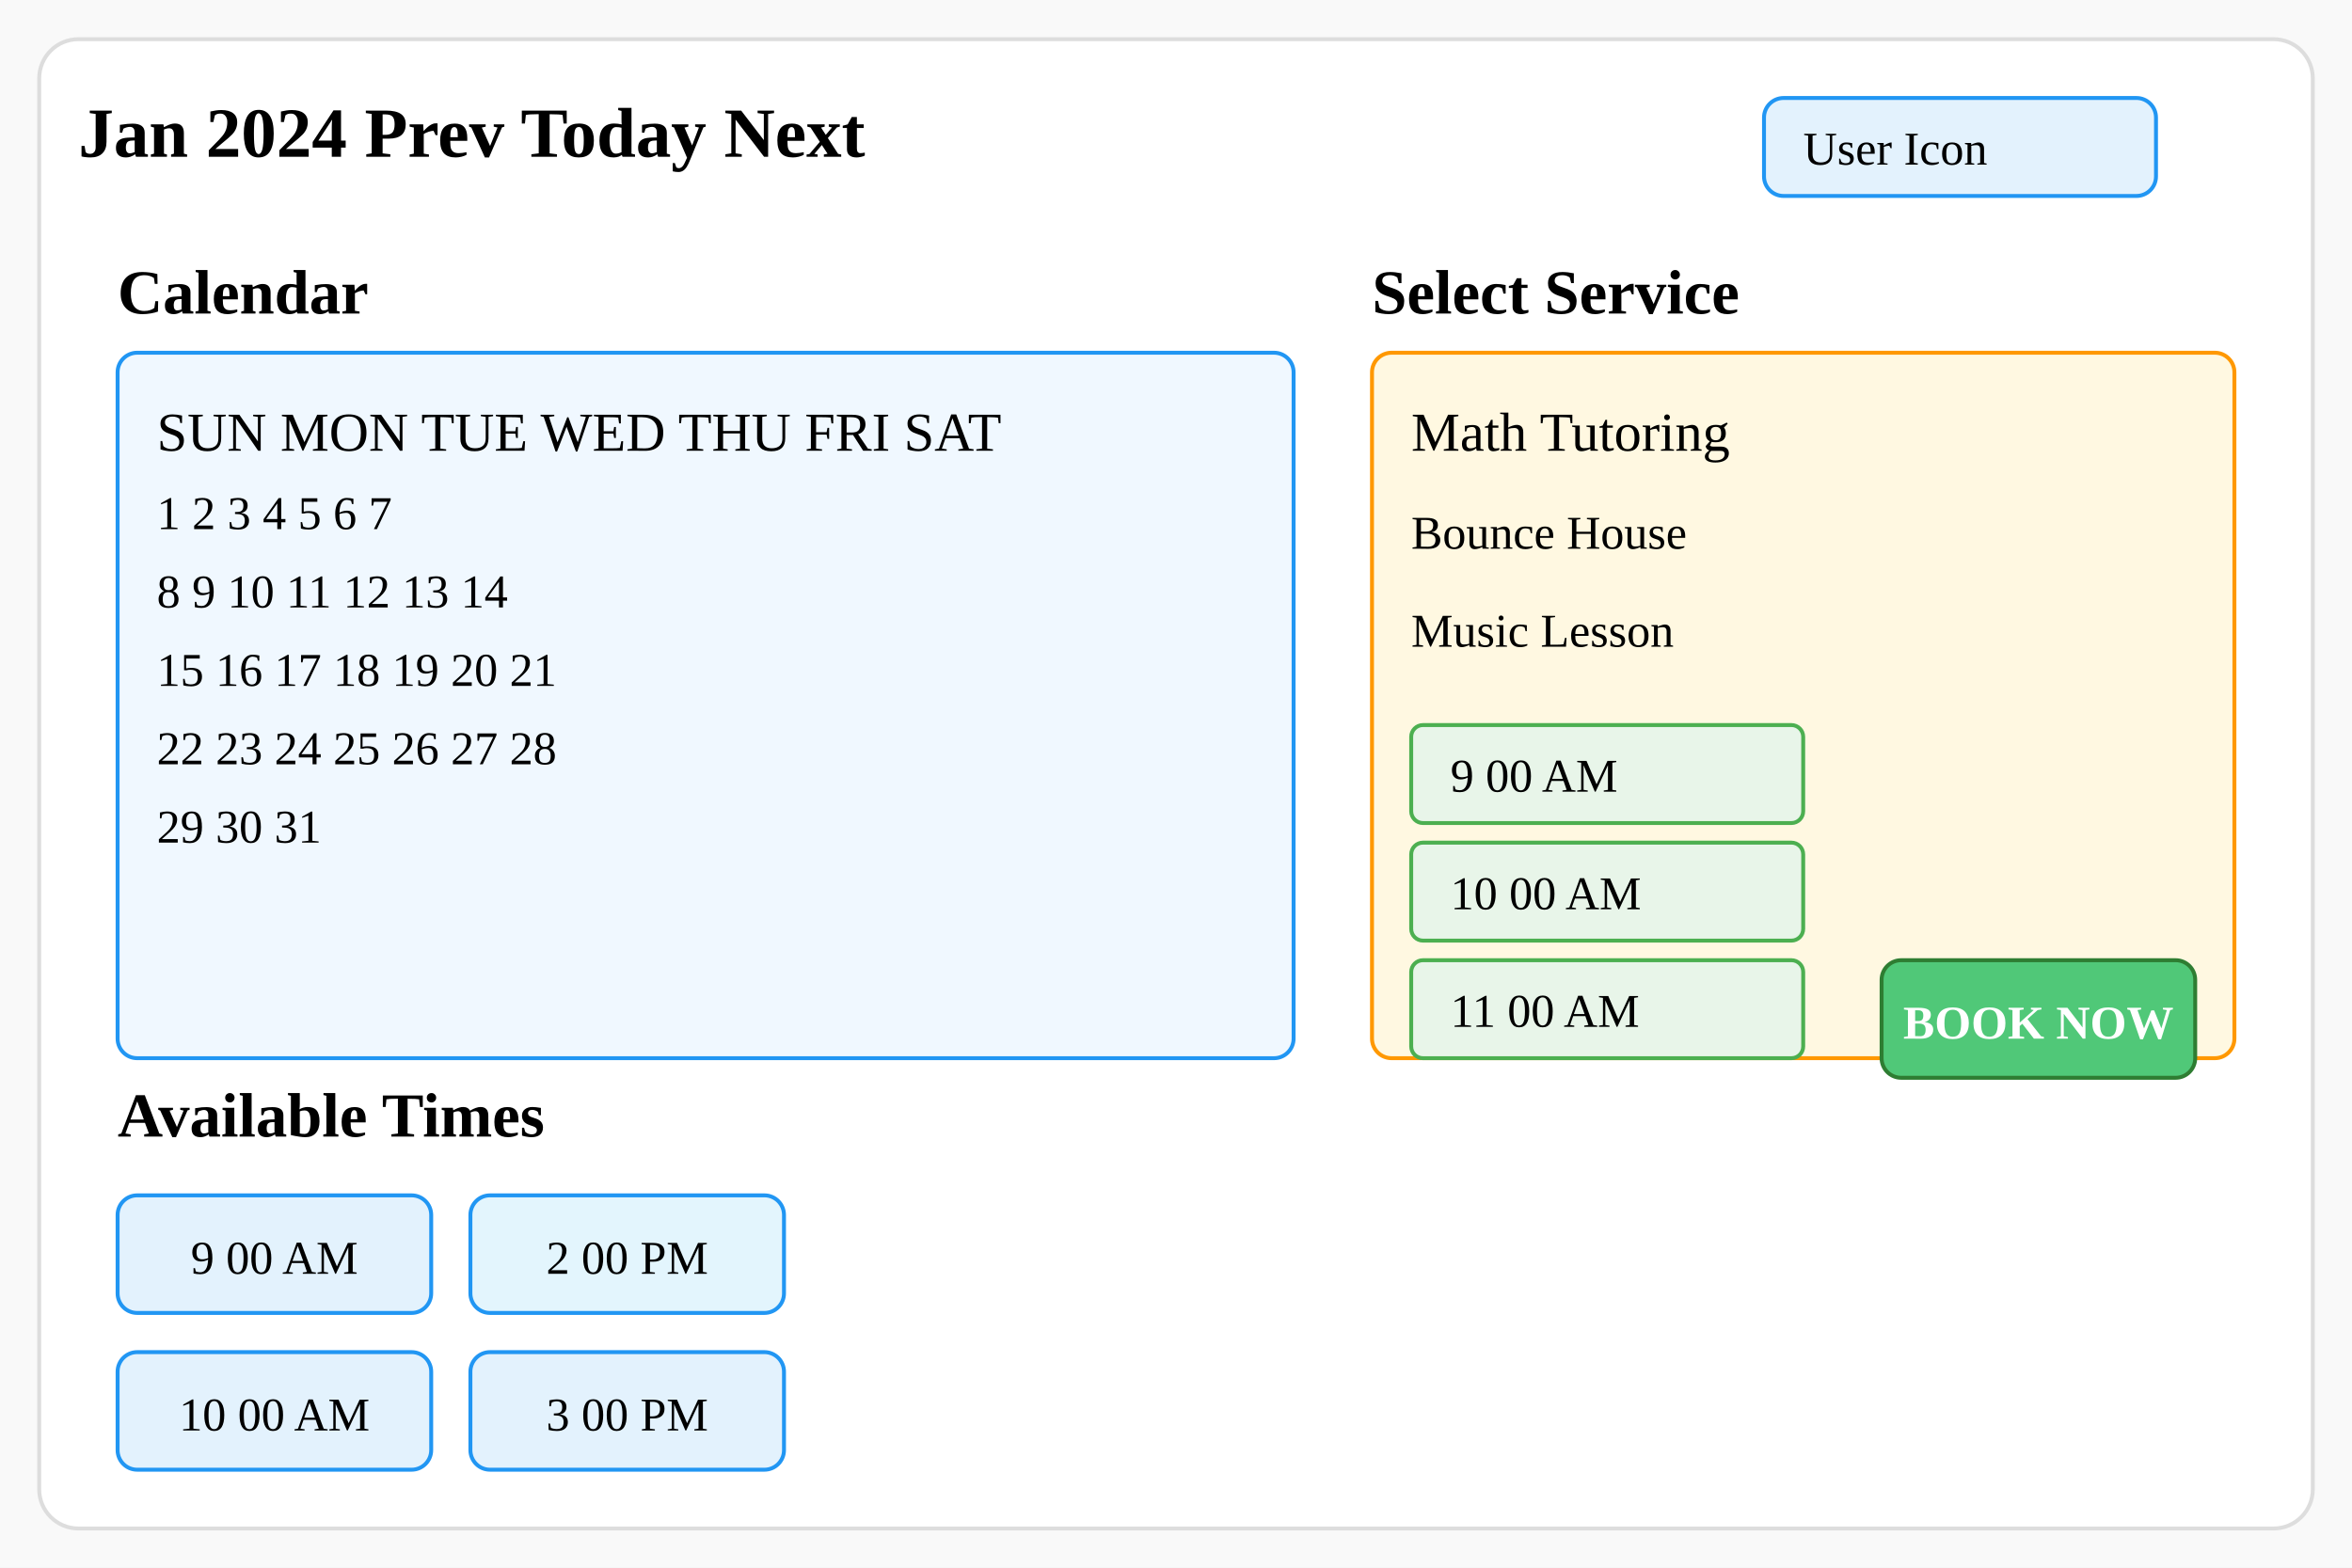
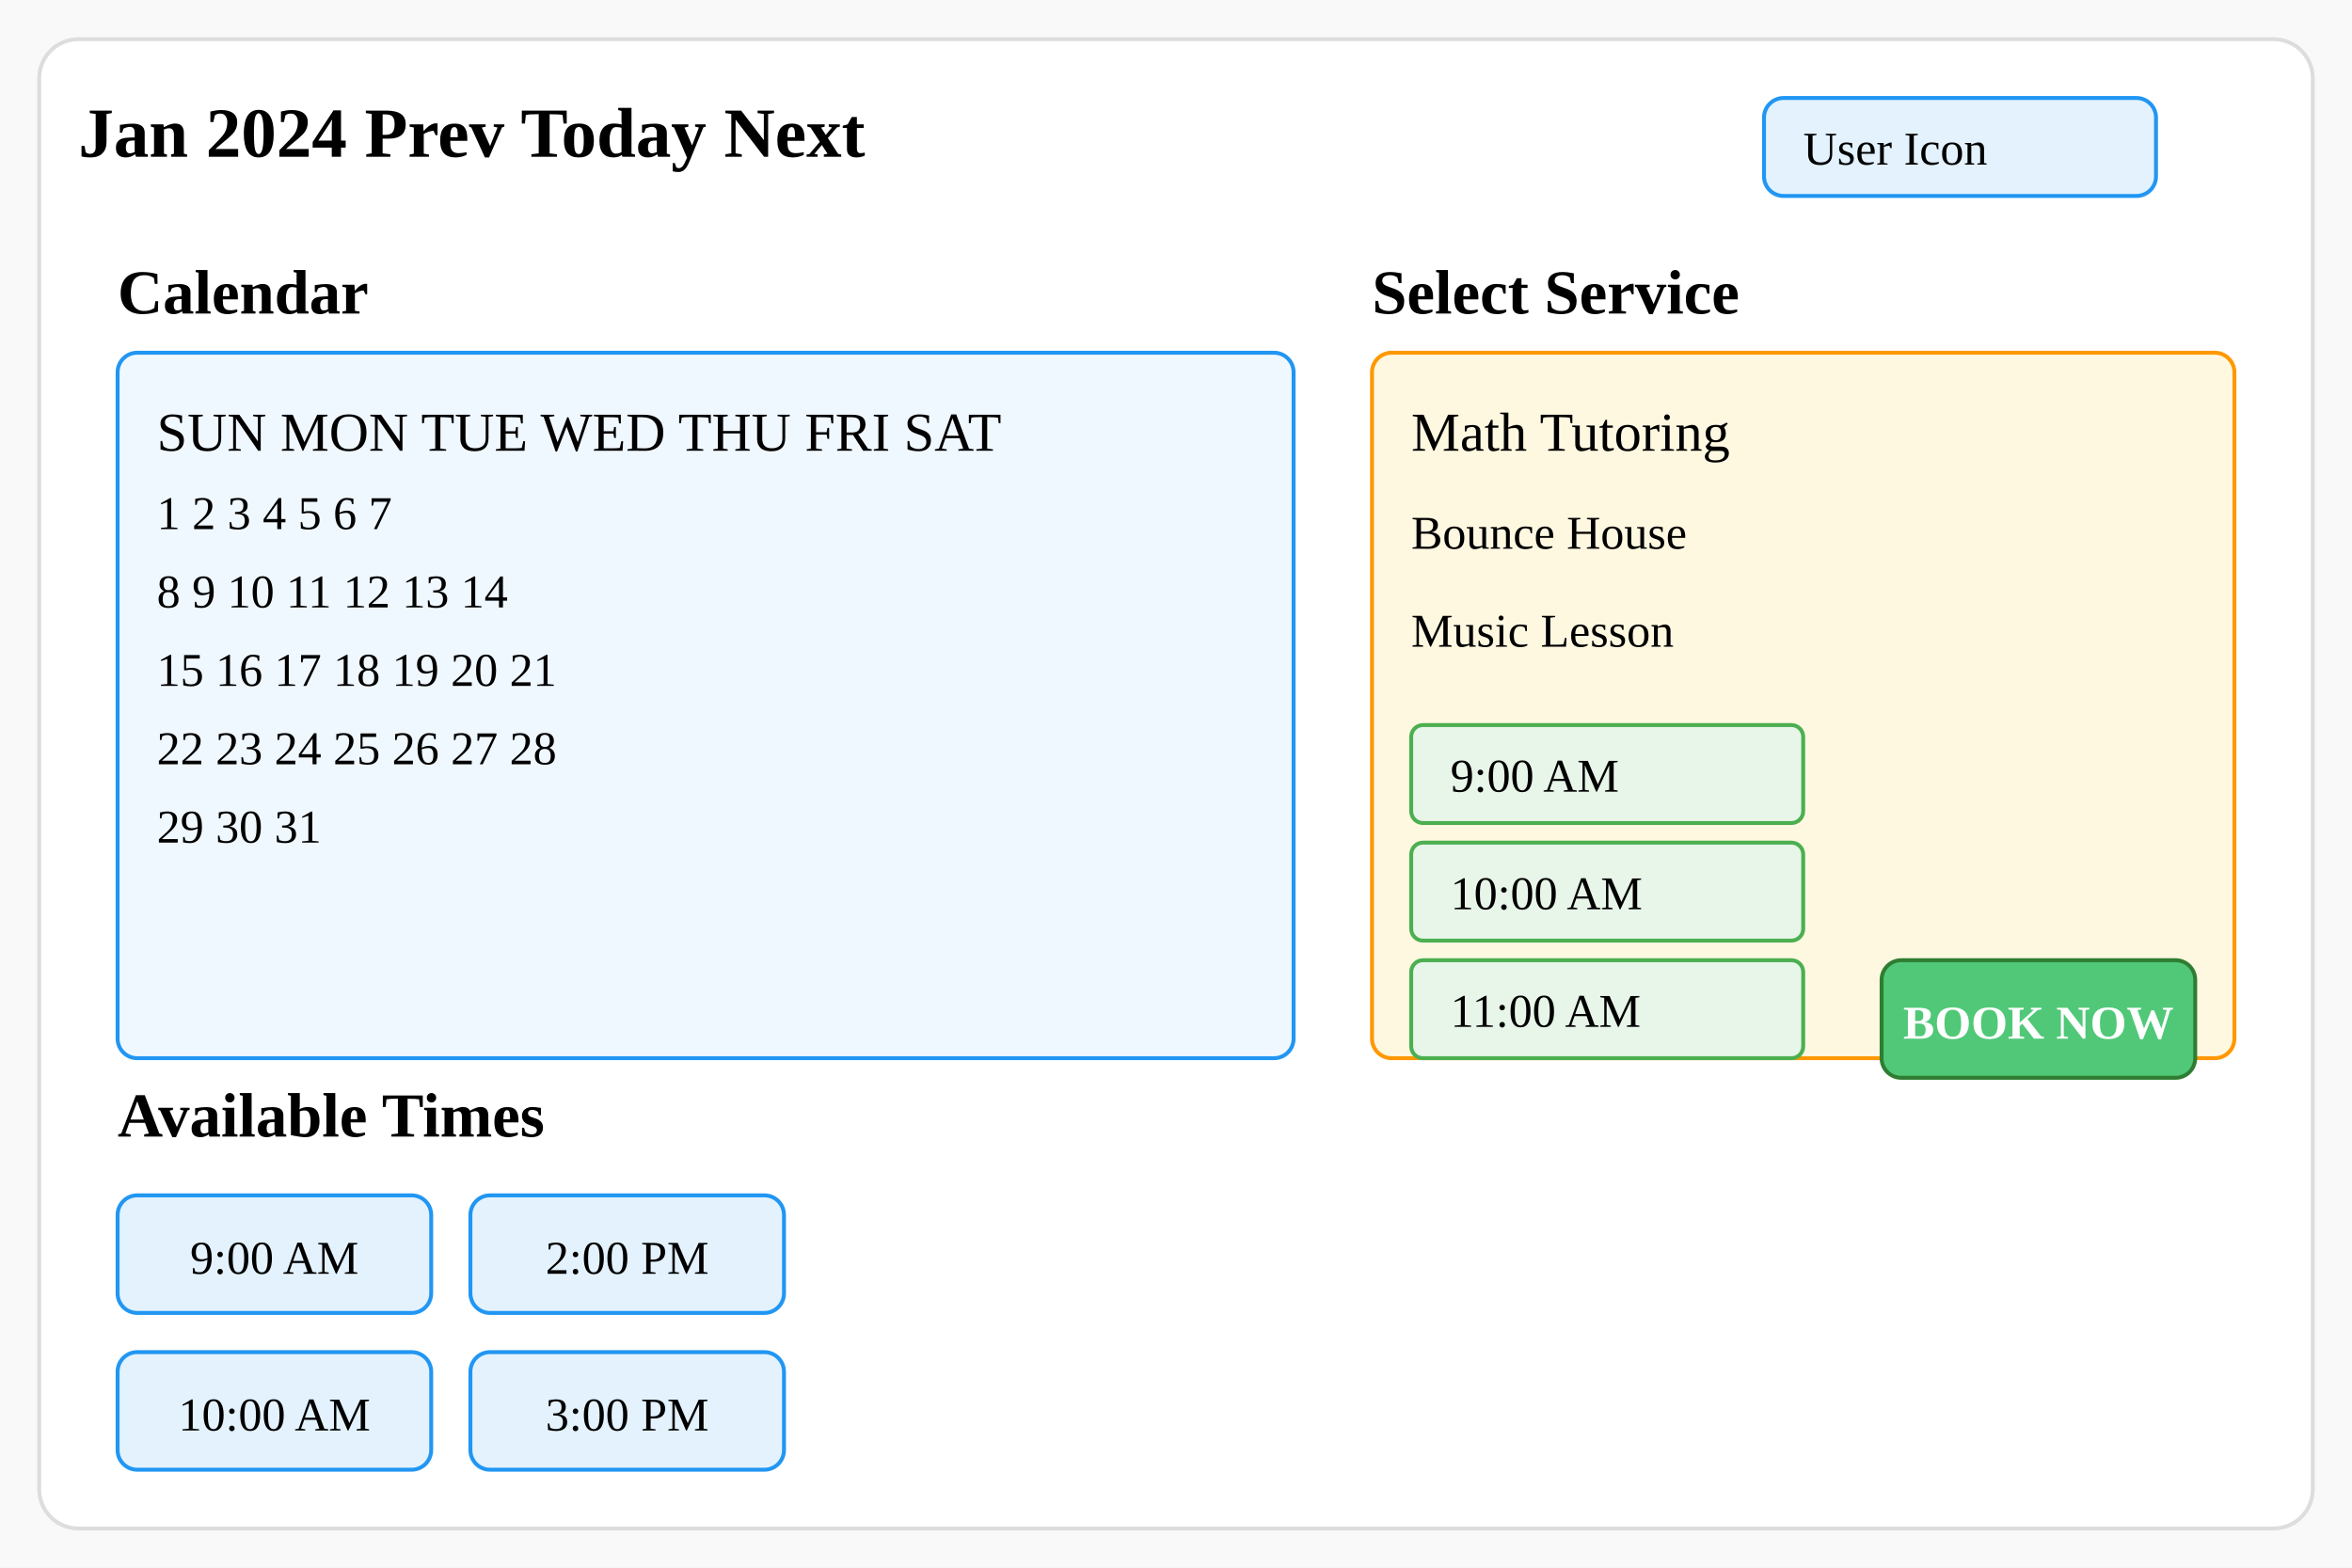
<svg xmlns="http://www.w3.org/2000/svg" width="600" height="400">
  <rect width="600" height="400" fill="#f9f9f9" />
  <rect x="10" y="10" width="580" height="380" fill="white" stroke="#ddd" rx="10" />
  <text x="20" y="40" font-size="18" font-weight="bold">Jan 2024   Prev Today Next</text>
  <rect x="450" y="25" width="100" height="25" fill="#e3f2fd" stroke="#2196f3" rx="5" />
  <text x="460" y="42">User Icon</text>
  <text x="30" y="80" font-size="16" font-weight="bold">Calendar</text>
  <rect x="30" y="90" width="300" height="180" fill="#f0f8ff" stroke="#2196f3" rx="5" />
  <text x="40" y="115" font-size="14">SUN MON TUE WED THU FRI SAT</text>
  <text x="40" y="135">1   2   3   4   5   6   7</text>
  <text x="40" y="155">8   9  10  11  12  13  14</text>
  <text x="40" y="175">15  16 17 18  19  20  21</text>
  <text x="40" y="195">22  23  24  25  26  27  28</text>
  <text x="40" y="215">29  30  31</text>
  <text x="350" y="80" font-size="16" font-weight="bold">Select Service</text>
  <rect x="350" y="90" width="220" height="180" fill="#fff8e1" stroke="#ff9800" rx="5" />
  <text x="360" y="115" font-size="14">Math Tutoring</text>
  <text x="360" y="140">Bounce House</text>
  <text x="360" y="165">Music Lesson</text>
  <rect x="360" y="185" width="100" height="25" fill="#e8f5e9" stroke="#4caf50" rx="3" />
-   <text x="370" y="202">9 00 AM</text>
+   <text x="370" y="202">9:00 AM</text>
  <rect x="360" y="215" width="100" height="25" fill="#e8f5e9" stroke="#4caf50" rx="3" />
-   <text x="370" y="232">10 00 AM</text>
+   <text x="370" y="232">10:00 AM</text>
  <rect x="360" y="245" width="100" height="25" fill="#e8f5e9" stroke="#4caf50" rx="3" />
-   <text x="370" y="262">11 00 AM</text>
+   <text x="370" y="262">11:00 AM</text>
  <rect x="480" y="245" width="80" height="30" fill="#50c878" stroke="#2e7d32" rx="5" />
  <text x="520" y="265" text-anchor="middle" fill="white" font-weight="bold">BOOK NOW</text>
  <text x="30" y="290" font-size="16" font-weight="bold">Available Times</text>
  <rect x="30" y="305" width="80" height="30" fill="#e3f2fd" stroke="#2196f3" rx="5" />
-   <text x="70" y="325" text-anchor="middle">9 00 AM</text>
-   <rect x="120" y="305" width="80" height="30" fill="#e3f5fd" stroke="#2196f3" rx="5" />
-   <text x="160" y="325" text-anchor="middle">2 00 PM</text>
+   <text x="70" y="325" text-anchor="middle">9:00 AM</text>
+   <rect x="120" y="305" width="80" height="30" fill="#e3f2fd" stroke="#2196f3" rx="5" />
+   <text x="160" y="325" text-anchor="middle">2:00 PM</text>
  <rect x="30" y="345" width="80" height="30" fill="#e3f2fd" stroke="#2196f3" rx="5" />
-   <text x="70" y="365" text-anchor="middle">10 00 AM</text>
+   <text x="70" y="365" text-anchor="middle">10:00 AM</text>
  <rect x="120" y="345" width="80" height="30" fill="#e3f2fd" stroke="#2196f3" rx="5" />
-   <text x="160" y="365" text-anchor="middle">3 00 PM</text>
+   <text x="160" y="365" text-anchor="middle">3:00 PM</text>
</svg>
